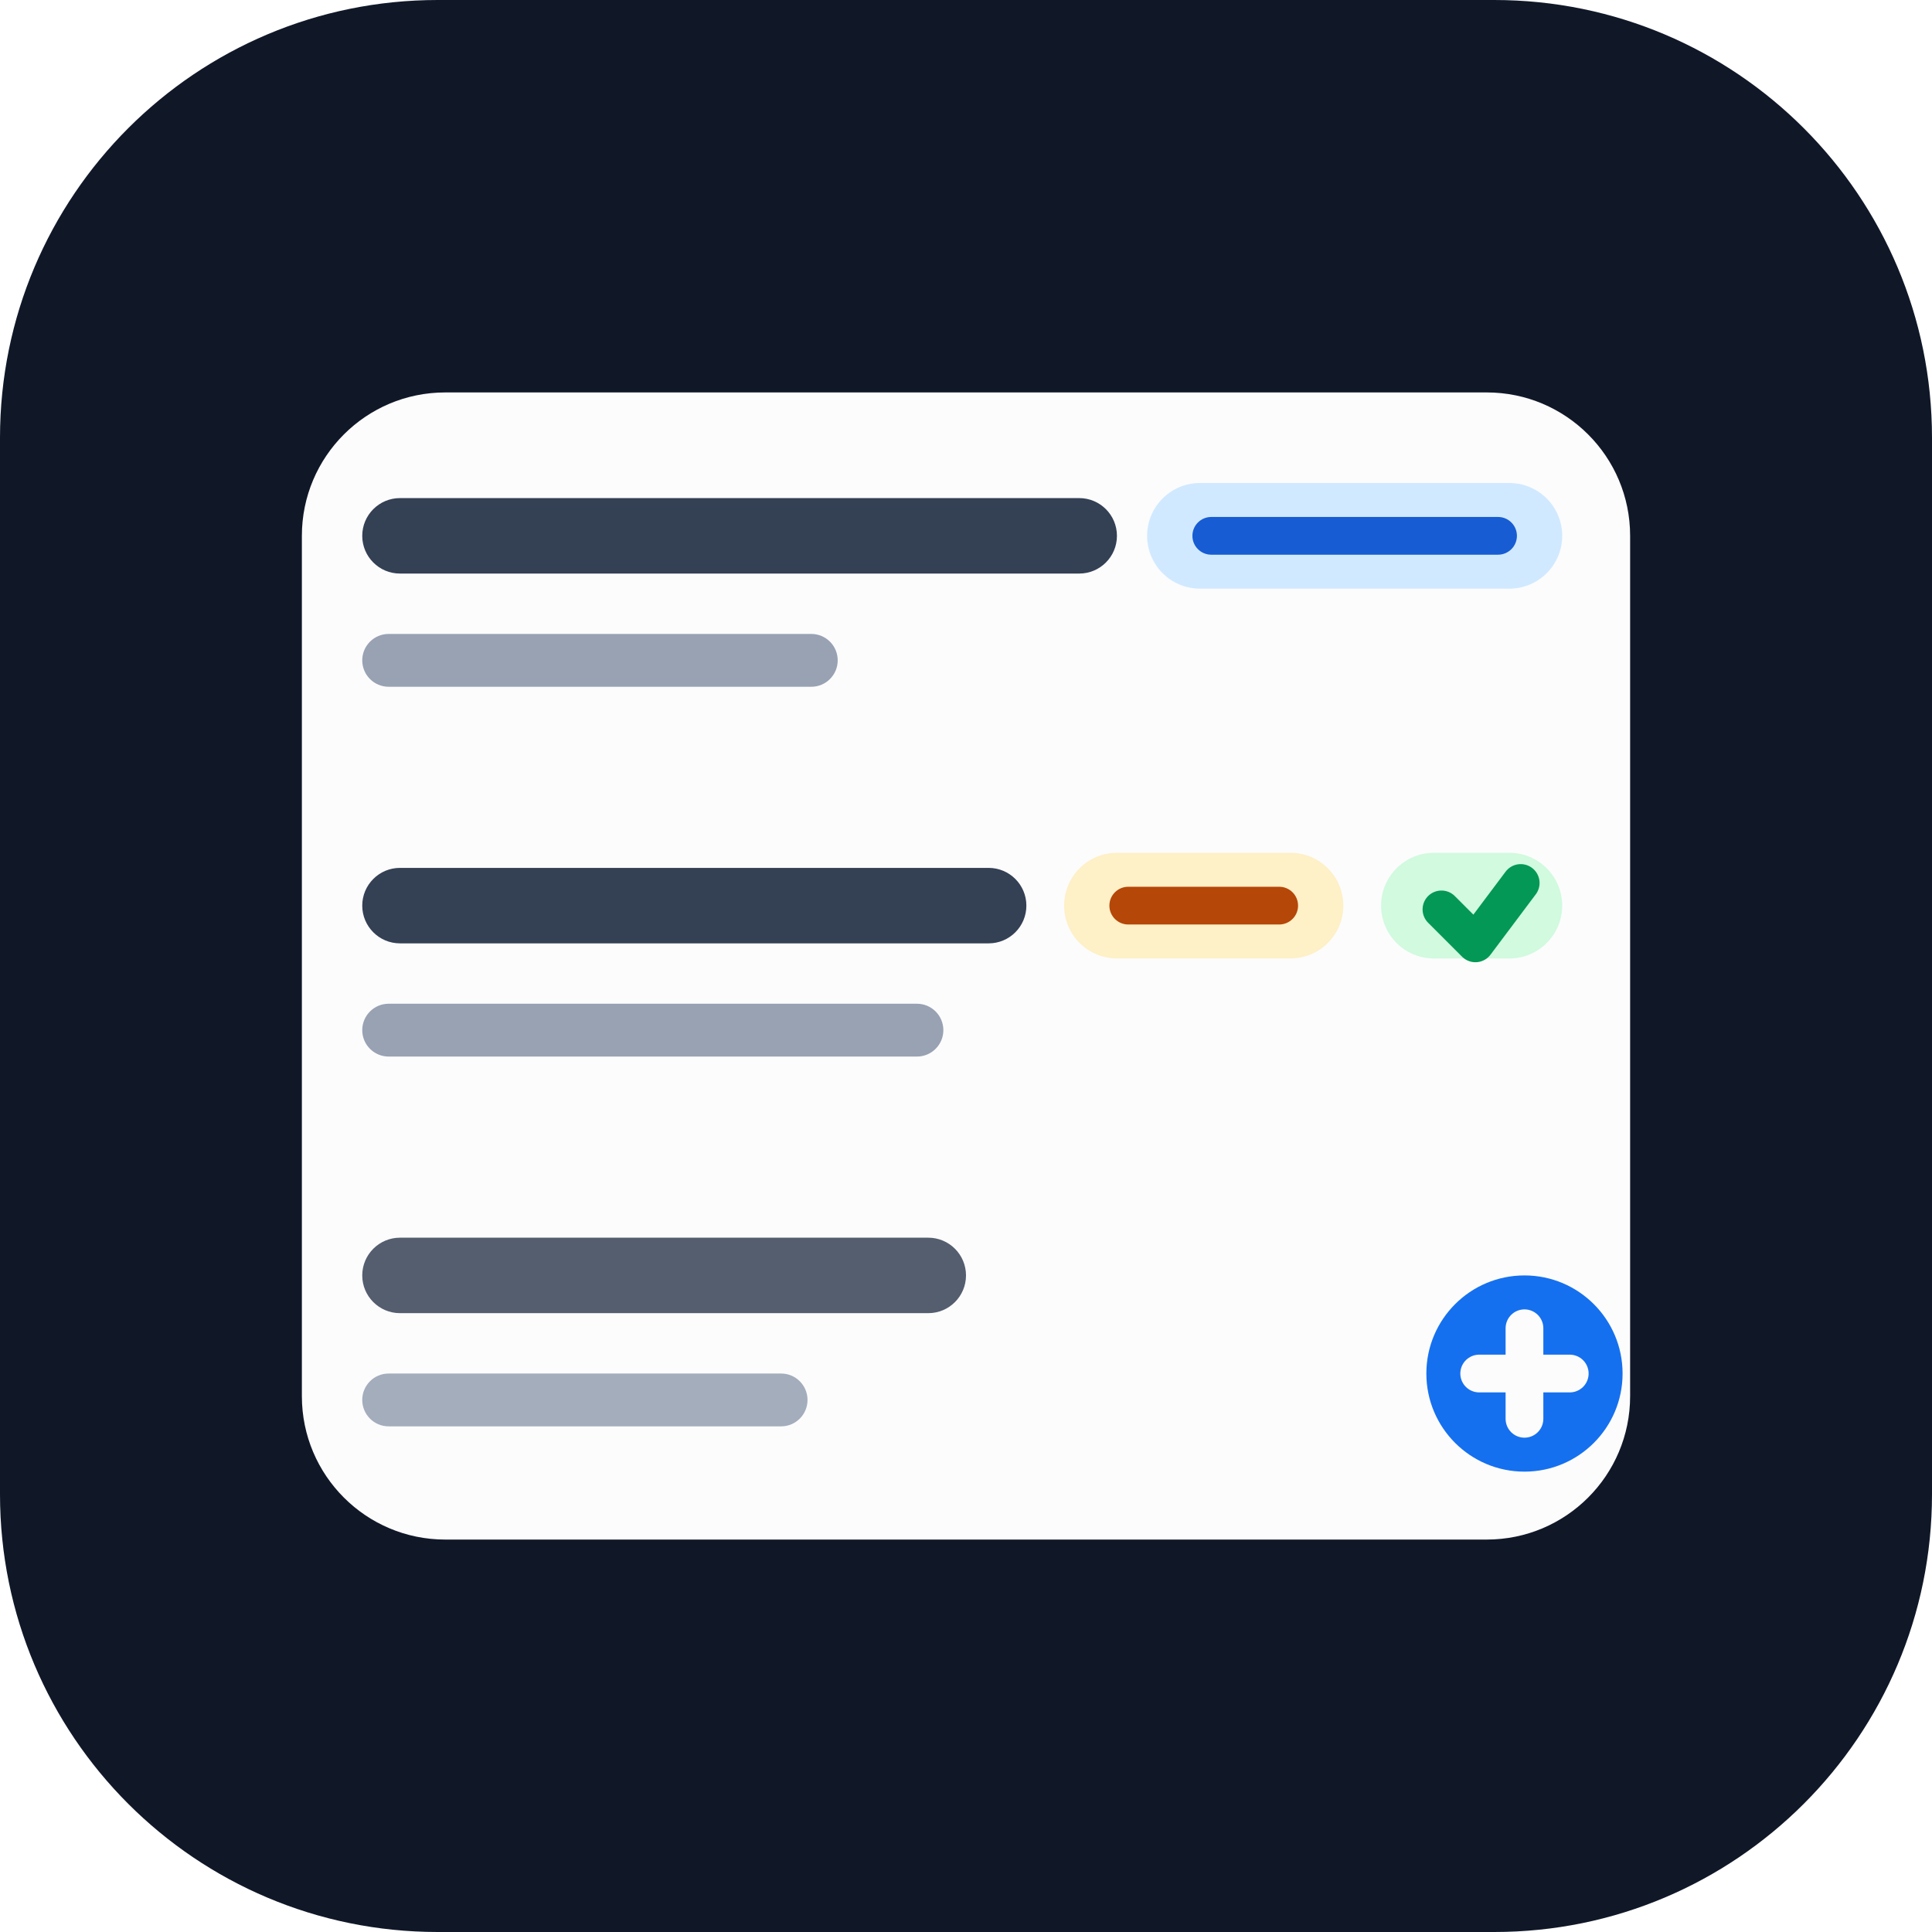
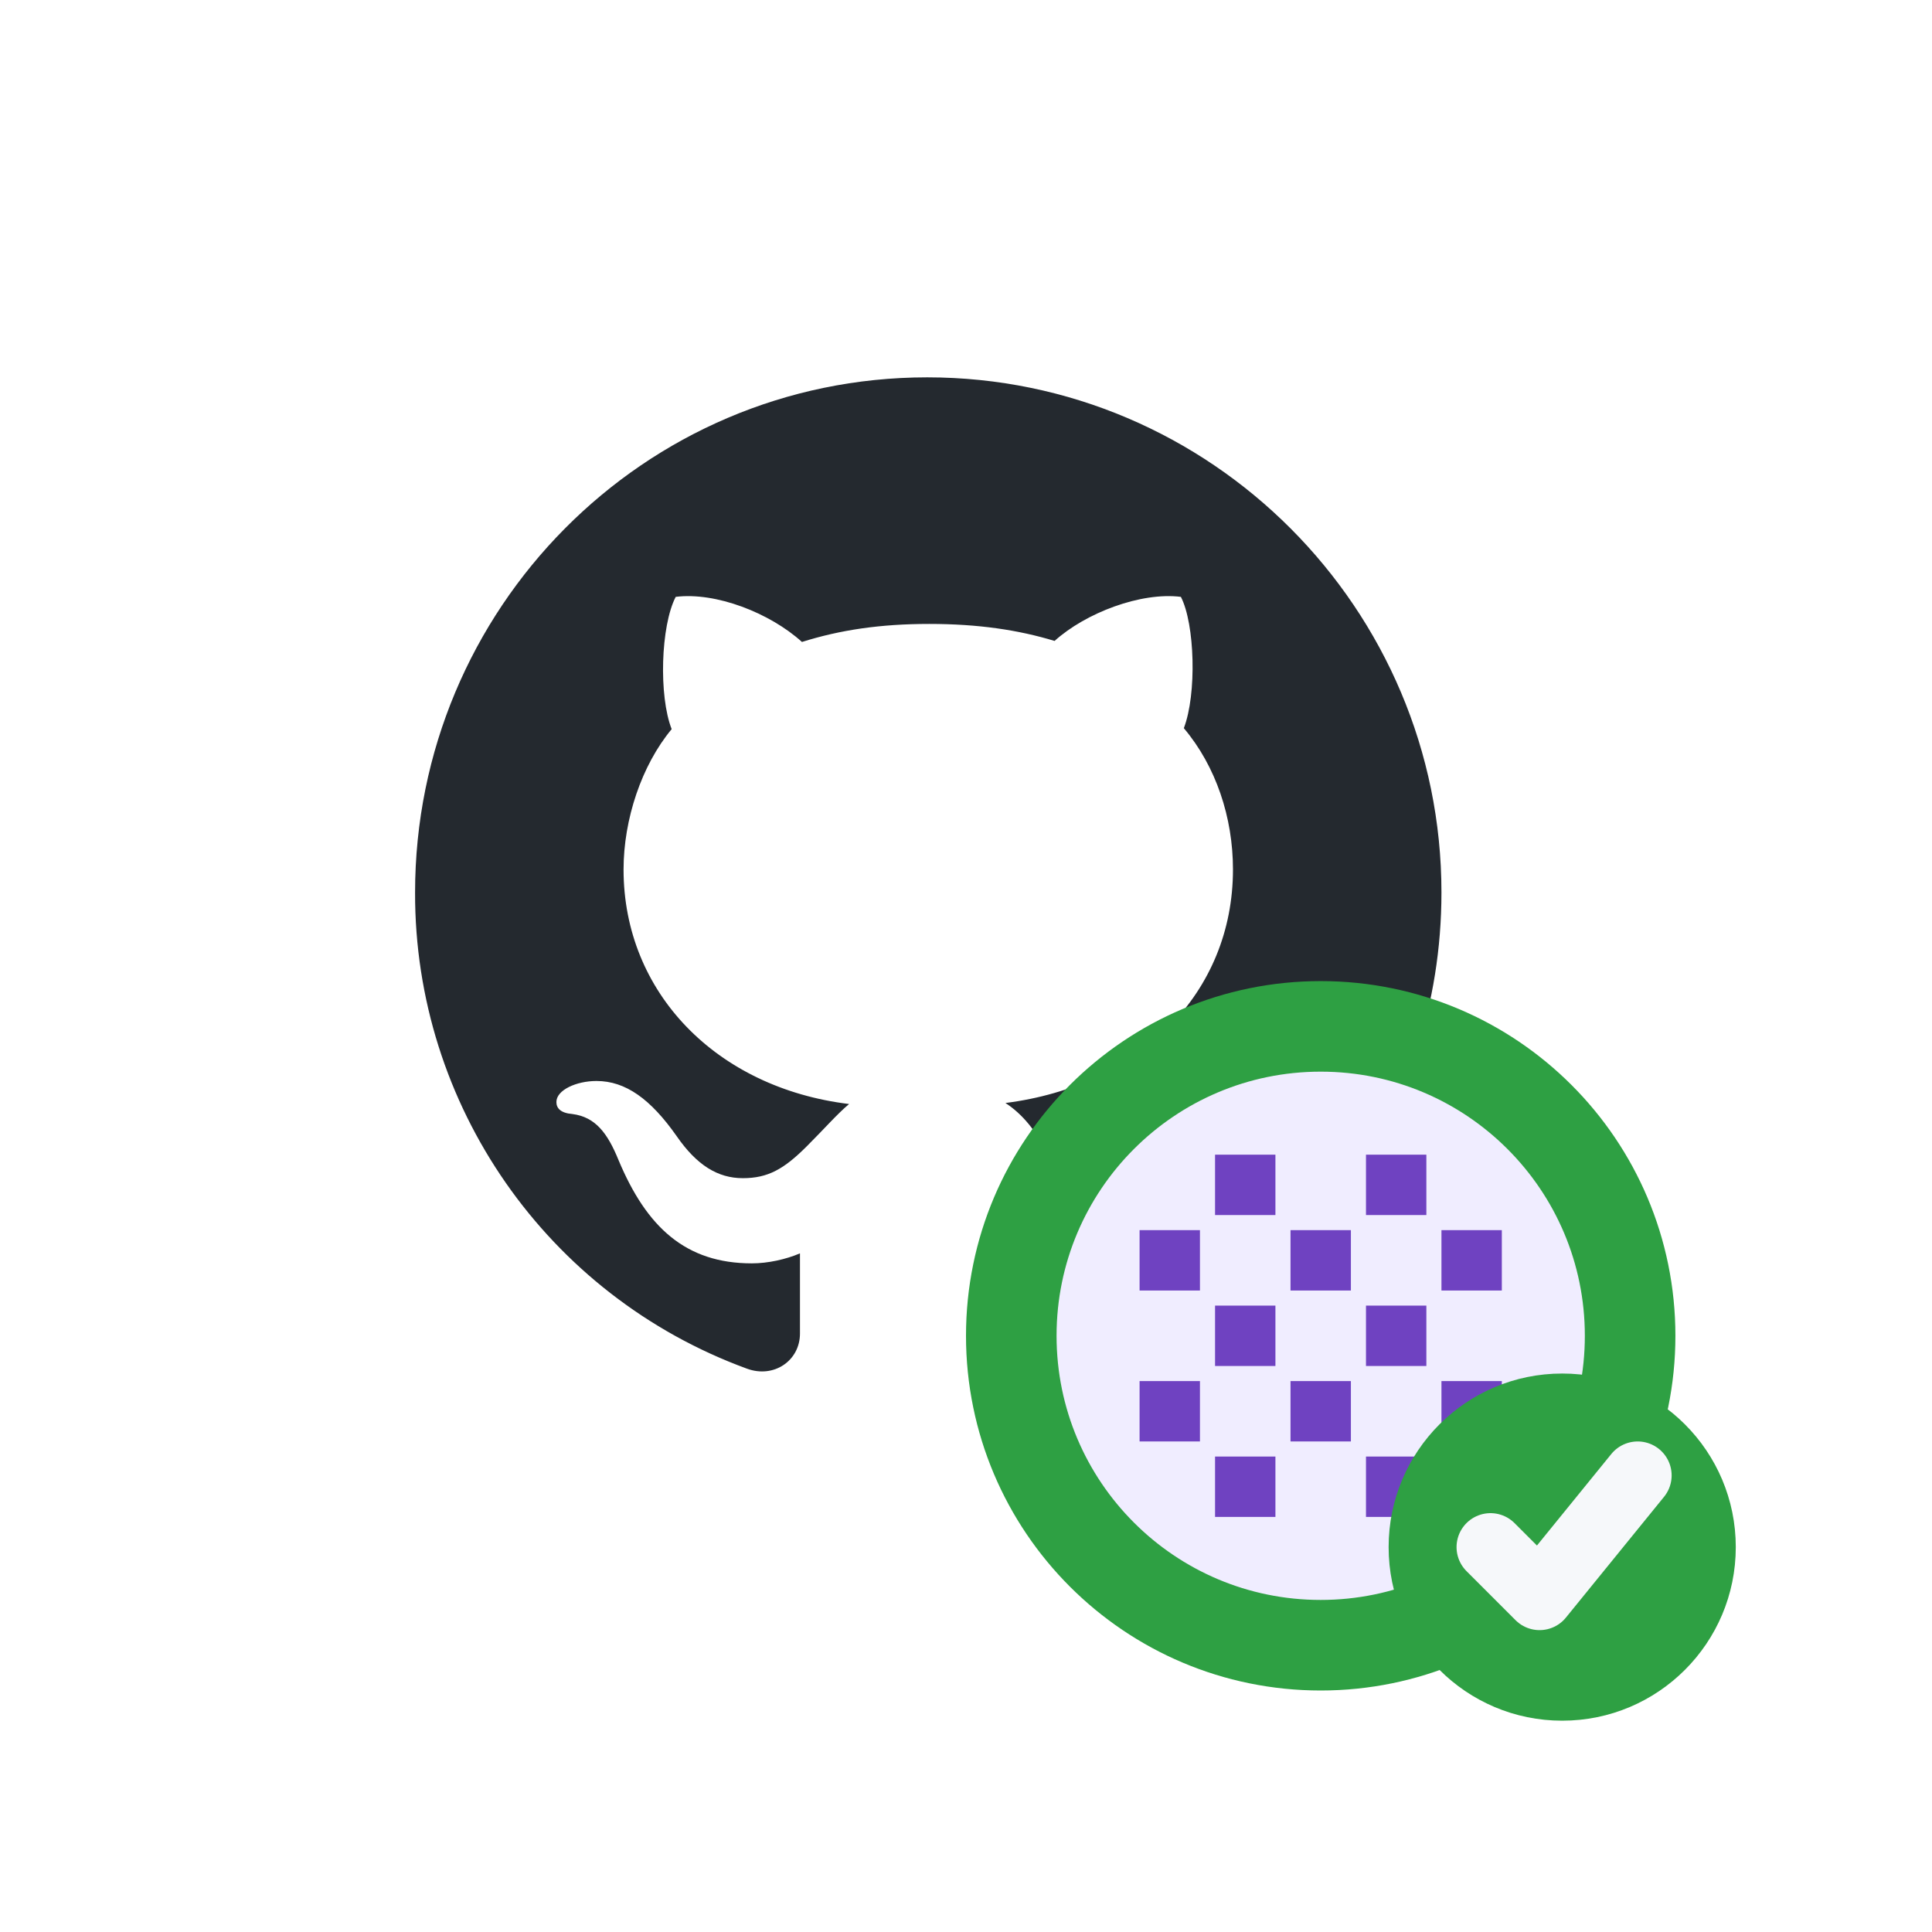
<svg xmlns="http://www.w3.org/2000/svg" width="512" height="512" viewBox="0 0 512 512" fill="none">
-   <rect width="512" height="512" rx="116" fill="#101828" />
-   <rect x="80" y="104" width="352" height="304" rx="38" fill="#FCFCFD" />
-   <rect x="96" y="132" width="200" height="20" rx="10" fill="#344054" />
-   <rect x="96" y="168" width="126" height="14" rx="7" fill="#98A2B3" />
-   <rect x="304" y="128" width="110" height="28" rx="14" fill="#D1E9FF" />
-   <rect x="316" y="137" width="86" height="10" rx="5" fill="#175CD3" />
-   <rect x="96" y="230" width="176" height="20" rx="10" fill="#344054" />
-   <rect x="96" y="266" width="154" height="14" rx="7" fill="#98A2B3" />
-   <rect x="282" y="226" width="74" height="28" rx="14" fill="#FEF0C7" />
-   <rect x="294" y="235" width="50" height="10" rx="5" fill="#B54708" />
-   <rect x="366" y="226" width="48" height="28" rx="14" fill="#D1FADF" />
-   <path d="M382 241L391 250L403 234" stroke="#039855" stroke-width="10" stroke-linecap="round" stroke-linejoin="round" />
-   <rect x="96" y="328" width="160" height="20" rx="10" fill="#344054" opacity="0.84" />
-   <rect x="96" y="364" width="118" height="14" rx="7" fill="#98A2B3" opacity="0.88" />
-   <circle cx="404" cy="364" r="26" fill="#1570EF" />
-   <path d="M392 364H416" stroke="#FCFCFD" stroke-width="10" stroke-linecap="round" />
-   <path d="M404 352V376" stroke="#FCFCFD" stroke-width="10" stroke-linecap="round" />
+   <g transform="translate(110 100) scale(17)">
+     <path fill="#24292F" d="M6.766 11.328c-2.063-.25-3.516-1.734-3.516-3.656 0-.781.281-1.625.75-2.188-.203-.515-.172-1.609.063-2.062.625-.078 1.468.25 1.968.703.594-.187 1.219-.281 1.985-.281.765 0 1.39.094 1.953.265.484-.437 1.344-.765 1.969-.687.218.422.25 1.515.046 2.047.5.593.766 1.39.766 2.203 0 1.922-1.453 3.375-3.547 3.64.531.344.89 1.094.89 1.954v1.625c0 .468.391.734.86.547C13.781 14.359 16 11.53 16 8.03 16 3.61 12.406 0 7.984 0 3.563 0 0 3.61 0 8.031a7.88 7.88 0 0 0 5.172 7.422c.422.156.828-.125.828-.547v-1.25c-.219.094-.5.156-.75.156-1.031 0-1.64-.562-2.078-1.609-.172-.422-.36-.672-.719-.719-.187-.015-.25-.093-.25-.187 0-.188.313-.328.625-.328.453 0 .844.281 1.25.86.313.452.64.655 1.031.655s.641-.14 1-.5c.266-.265.47-.5.657-.656" />
+   </g>
+   <circle cx="350" cy="354" r="82" fill="#F0EDFF" stroke="#2EA043" stroke-width="24" />
+   <g fill="#6F42C1">
+     <rect x="322" y="306" width="16" height="16" />
+     <rect x="362" y="306" width="16" height="16" />
+     <rect x="302" y="326" width="16" height="16" />
+     <rect x="342" y="326" width="16" height="16" />
+     <rect x="382" y="326" width="16" height="16" />
+     <rect x="322" y="346" width="16" height="16" />
+     <rect x="362" y="346" width="16" height="16" />
+     <rect x="302" y="366" width="16" height="16" />
+     <rect x="342" y="366" width="16" height="16" />
+     <rect x="382" y="366" width="16" height="16" />
+     <rect x="322" y="386" width="16" height="16" />
+     <rect x="362" y="386" width="16" height="16" />
+   </g>
+   <circle cx="414" cy="410" r="46" fill="#2EA043" />
+   <path d="M395 410L408 423L434 391" stroke="#F6F8FA" stroke-width="18" stroke-linecap="round" stroke-linejoin="round" />
</svg>
